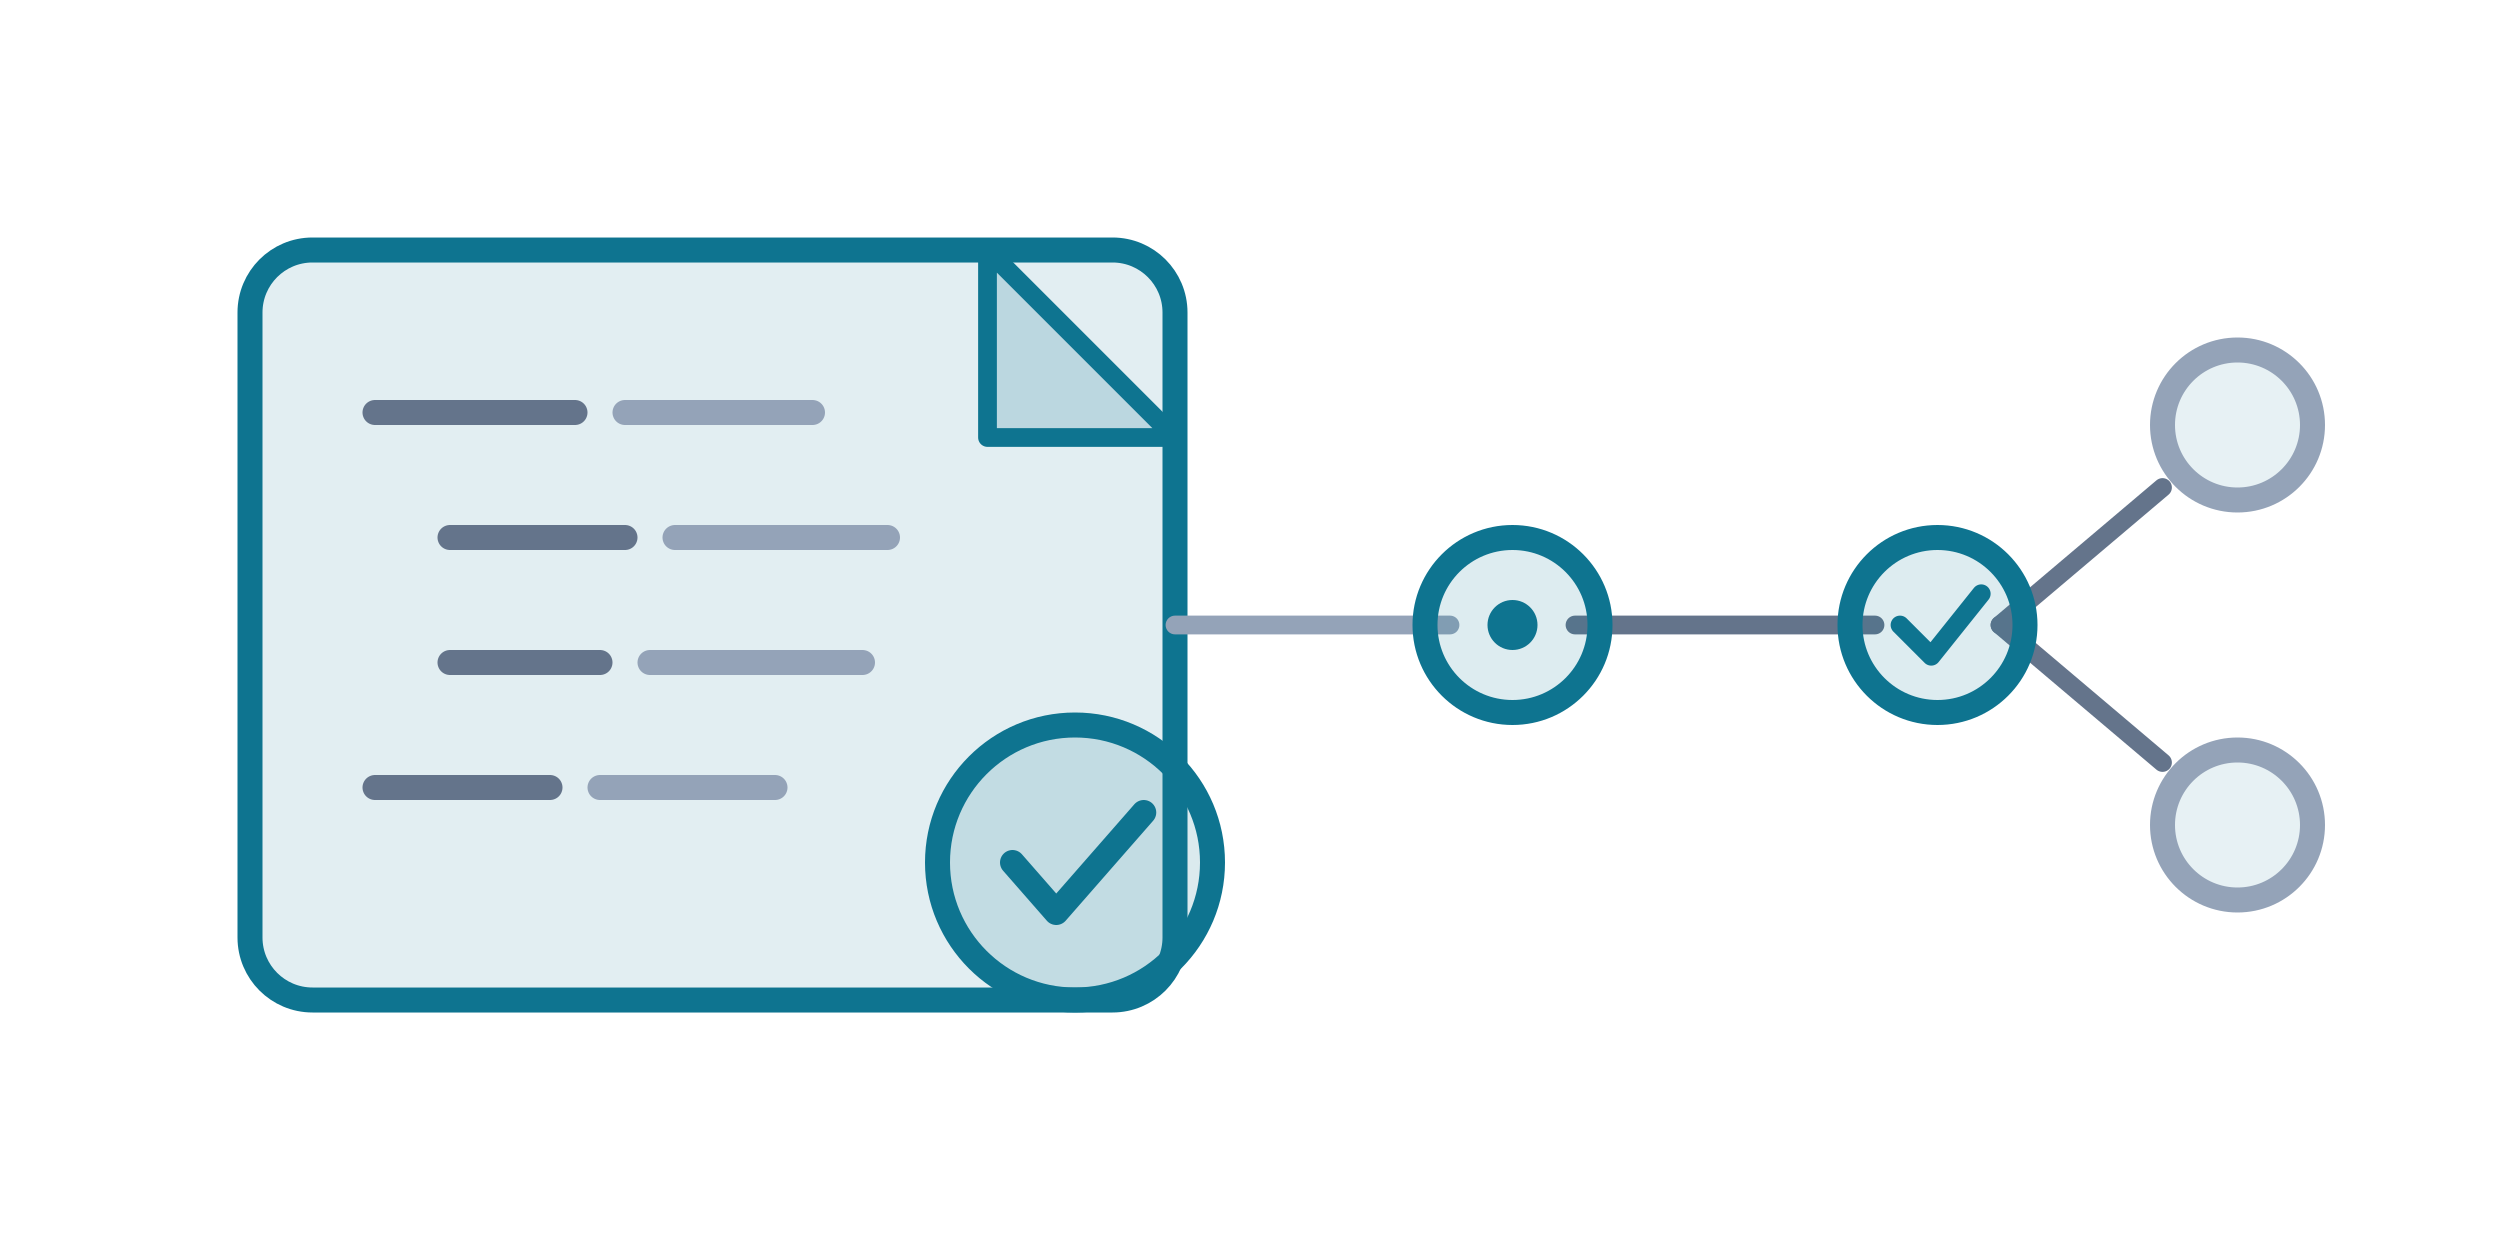
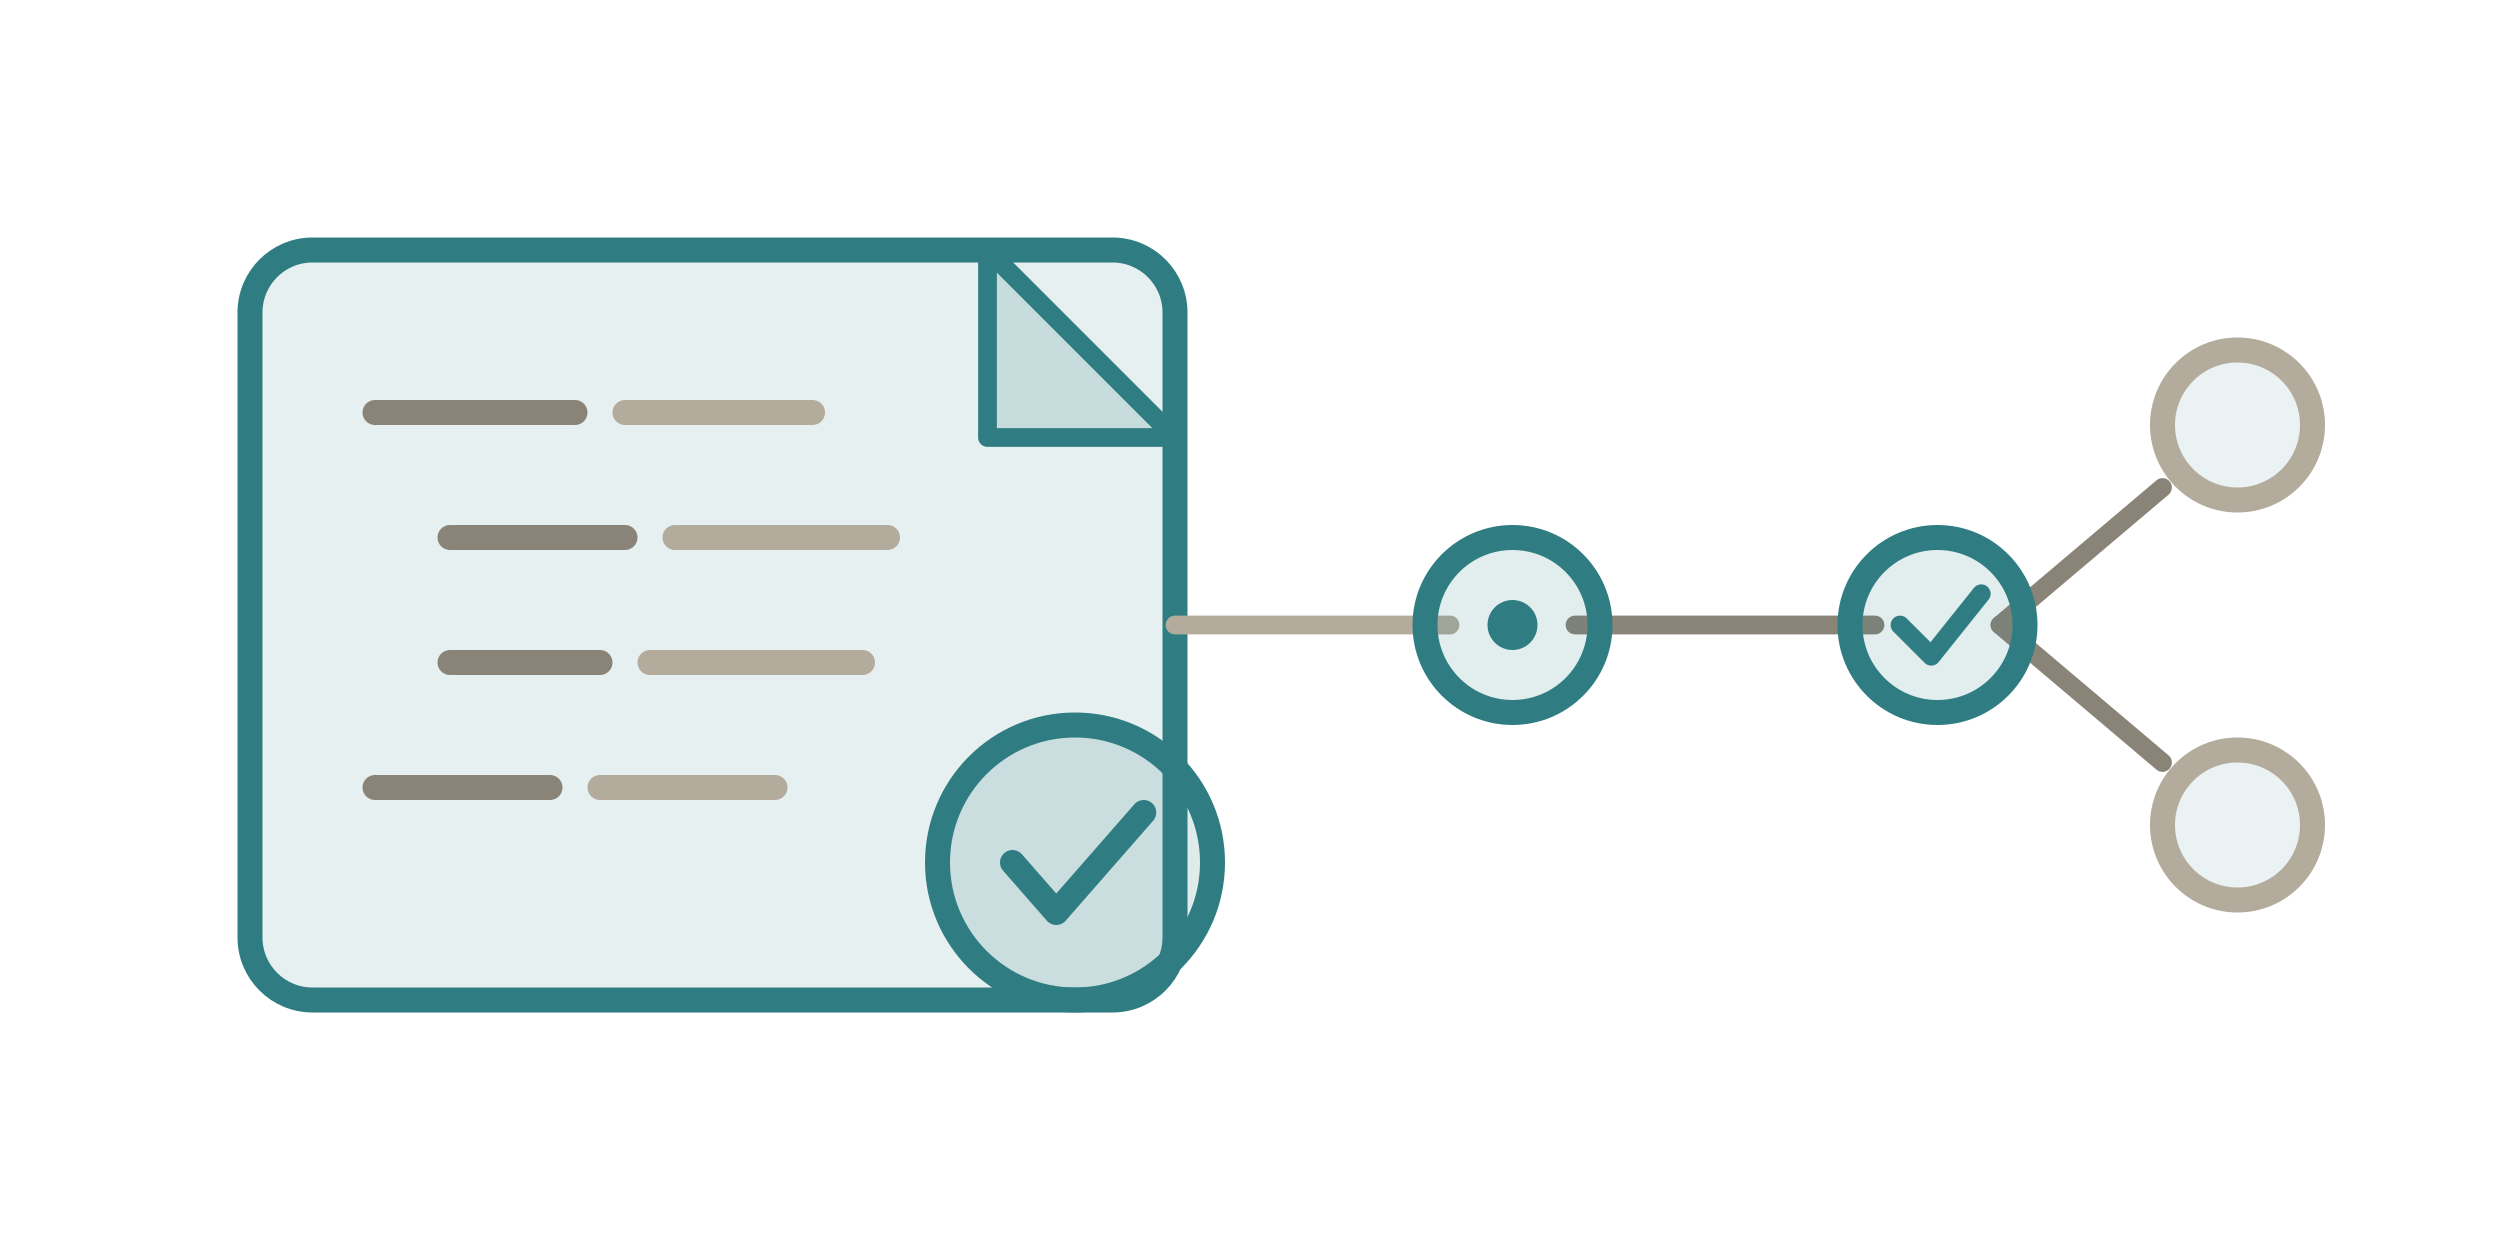
<svg xmlns="http://www.w3.org/2000/svg" viewBox="0 0 400 200" fill="none" role="img" aria-label="Illustration of the github actions validator tool">
-   <rect x="40" y="40" width="148" height="120" rx="10" fill="#0e7490" fill-opacity="0.12" stroke="#0e7490" stroke-width="4" stroke-linejoin="round" />
-   <path d="M158 40 L188 70 L158 70 Z" fill="#0e7490" fill-opacity="0.18" stroke="#0e7490" stroke-width="3" stroke-linejoin="round" />
-   <line x1="60" y1="66" x2="92" y2="66" stroke="#64748b" stroke-width="4" stroke-linecap="round" />
-   <line x1="100" y1="66" x2="130" y2="66" stroke="#94a3b8" stroke-width="4" stroke-linecap="round" />
-   <line x1="72" y1="86" x2="100" y2="86" stroke="#64748b" stroke-width="4" stroke-linecap="round" />
-   <line x1="108" y1="86" x2="142" y2="86" stroke="#94a3b8" stroke-width="4" stroke-linecap="round" />
-   <line x1="72" y1="106" x2="96" y2="106" stroke="#64748b" stroke-width="4" stroke-linecap="round" />
-   <line x1="104" y1="106" x2="138" y2="106" stroke="#94a3b8" stroke-width="4" stroke-linecap="round" />
-   <line x1="60" y1="126" x2="88" y2="126" stroke="#64748b" stroke-width="4" stroke-linecap="round" />
-   <line x1="96" y1="126" x2="124" y2="126" stroke="#94a3b8" stroke-width="4" stroke-linecap="round" />
-   <circle cx="172" cy="138" r="22" fill="#0e7490" fill-opacity="0.15" stroke="#0e7490" stroke-width="4" />
-   <path d="M162 138 L169 146 L183 130" stroke="#0e7490" stroke-width="4" stroke-linecap="round" stroke-linejoin="round" />
-   <line x1="188" y1="100" x2="232" y2="100" stroke="#94a3b8" stroke-width="3" stroke-linecap="round" />
-   <line x1="252" y1="100" x2="300" y2="100" stroke="#64748b" stroke-width="3" stroke-linecap="round" />
-   <line x1="320" y1="100" x2="346" y2="78" stroke="#64748b" stroke-width="3" stroke-linecap="round" />
-   <line x1="320" y1="100" x2="346" y2="122" stroke="#64748b" stroke-width="3" stroke-linecap="round" />
-   <circle cx="242" cy="100" r="14" fill="#0e7490" fill-opacity="0.14" stroke="#0e7490" stroke-width="4" />
-   <circle cx="310" cy="100" r="14" fill="#0e7490" fill-opacity="0.14" stroke="#0e7490" stroke-width="4" />
-   <circle cx="358" cy="68" r="12" fill="#0e7490" fill-opacity="0.10" stroke="#94a3b8" stroke-width="4" />
-   <circle cx="358" cy="132" r="12" fill="#0e7490" fill-opacity="0.10" stroke="#94a3b8" stroke-width="4" />
-   <circle cx="242" cy="100" r="4" fill="#0e7490" />
-   <path d="M304 100 L309 105 L317 95" stroke="#0e7490" stroke-width="3" stroke-linecap="round" stroke-linejoin="round" />
+   <rect x="40" y="40" width="148" height="120" rx="10" fill="#2f7d82" fill-opacity="0.12" stroke="#2f7d82" stroke-width="4" stroke-linejoin="round" />
+   <path d="M158 40 L188 70 L158 70 Z" fill="#2f7d82" fill-opacity="0.18" stroke="#2f7d82" stroke-width="3" stroke-linejoin="round" />
+   <line x1="60" y1="66" x2="92" y2="66" stroke="#8a8377" stroke-width="4" stroke-linecap="round" />
+   <line x1="100" y1="66" x2="130" y2="66" stroke="#b3ab9c" stroke-width="4" stroke-linecap="round" />
+   <line x1="72" y1="86" x2="100" y2="86" stroke="#8a8377" stroke-width="4" stroke-linecap="round" />
+   <line x1="108" y1="86" x2="142" y2="86" stroke="#b3ab9c" stroke-width="4" stroke-linecap="round" />
+   <line x1="72" y1="106" x2="96" y2="106" stroke="#8a8377" stroke-width="4" stroke-linecap="round" />
+   <line x1="104" y1="106" x2="138" y2="106" stroke="#b3ab9c" stroke-width="4" stroke-linecap="round" />
+   <line x1="60" y1="126" x2="88" y2="126" stroke="#8a8377" stroke-width="4" stroke-linecap="round" />
+   <line x1="96" y1="126" x2="124" y2="126" stroke="#b3ab9c" stroke-width="4" stroke-linecap="round" />
+   <circle cx="172" cy="138" r="22" fill="#2f7d82" fill-opacity="0.15" stroke="#2f7d82" stroke-width="4" />
+   <path d="M162 138 L169 146 L183 130" stroke="#2f7d82" stroke-width="4" stroke-linecap="round" stroke-linejoin="round" />
+   <line x1="188" y1="100" x2="232" y2="100" stroke="#b3ab9c" stroke-width="3" stroke-linecap="round" />
+   <line x1="252" y1="100" x2="300" y2="100" stroke="#8a8377" stroke-width="3" stroke-linecap="round" />
+   <line x1="320" y1="100" x2="346" y2="78" stroke="#8a8377" stroke-width="3" stroke-linecap="round" />
+   <line x1="320" y1="100" x2="346" y2="122" stroke="#8a8377" stroke-width="3" stroke-linecap="round" />
+   <circle cx="242" cy="100" r="14" fill="#2f7d82" fill-opacity="0.14" stroke="#2f7d82" stroke-width="4" />
+   <circle cx="310" cy="100" r="14" fill="#2f7d82" fill-opacity="0.14" stroke="#2f7d82" stroke-width="4" />
+   <circle cx="358" cy="68" r="12" fill="#2f7d82" fill-opacity="0.10" stroke="#b3ab9c" stroke-width="4" />
+   <circle cx="358" cy="132" r="12" fill="#2f7d82" fill-opacity="0.10" stroke="#b3ab9c" stroke-width="4" />
+   <circle cx="242" cy="100" r="4" fill="#2f7d82" />
+   <path d="M304 100 L309 105 L317 95" stroke="#2f7d82" stroke-width="3" stroke-linecap="round" stroke-linejoin="round" />
</svg>
